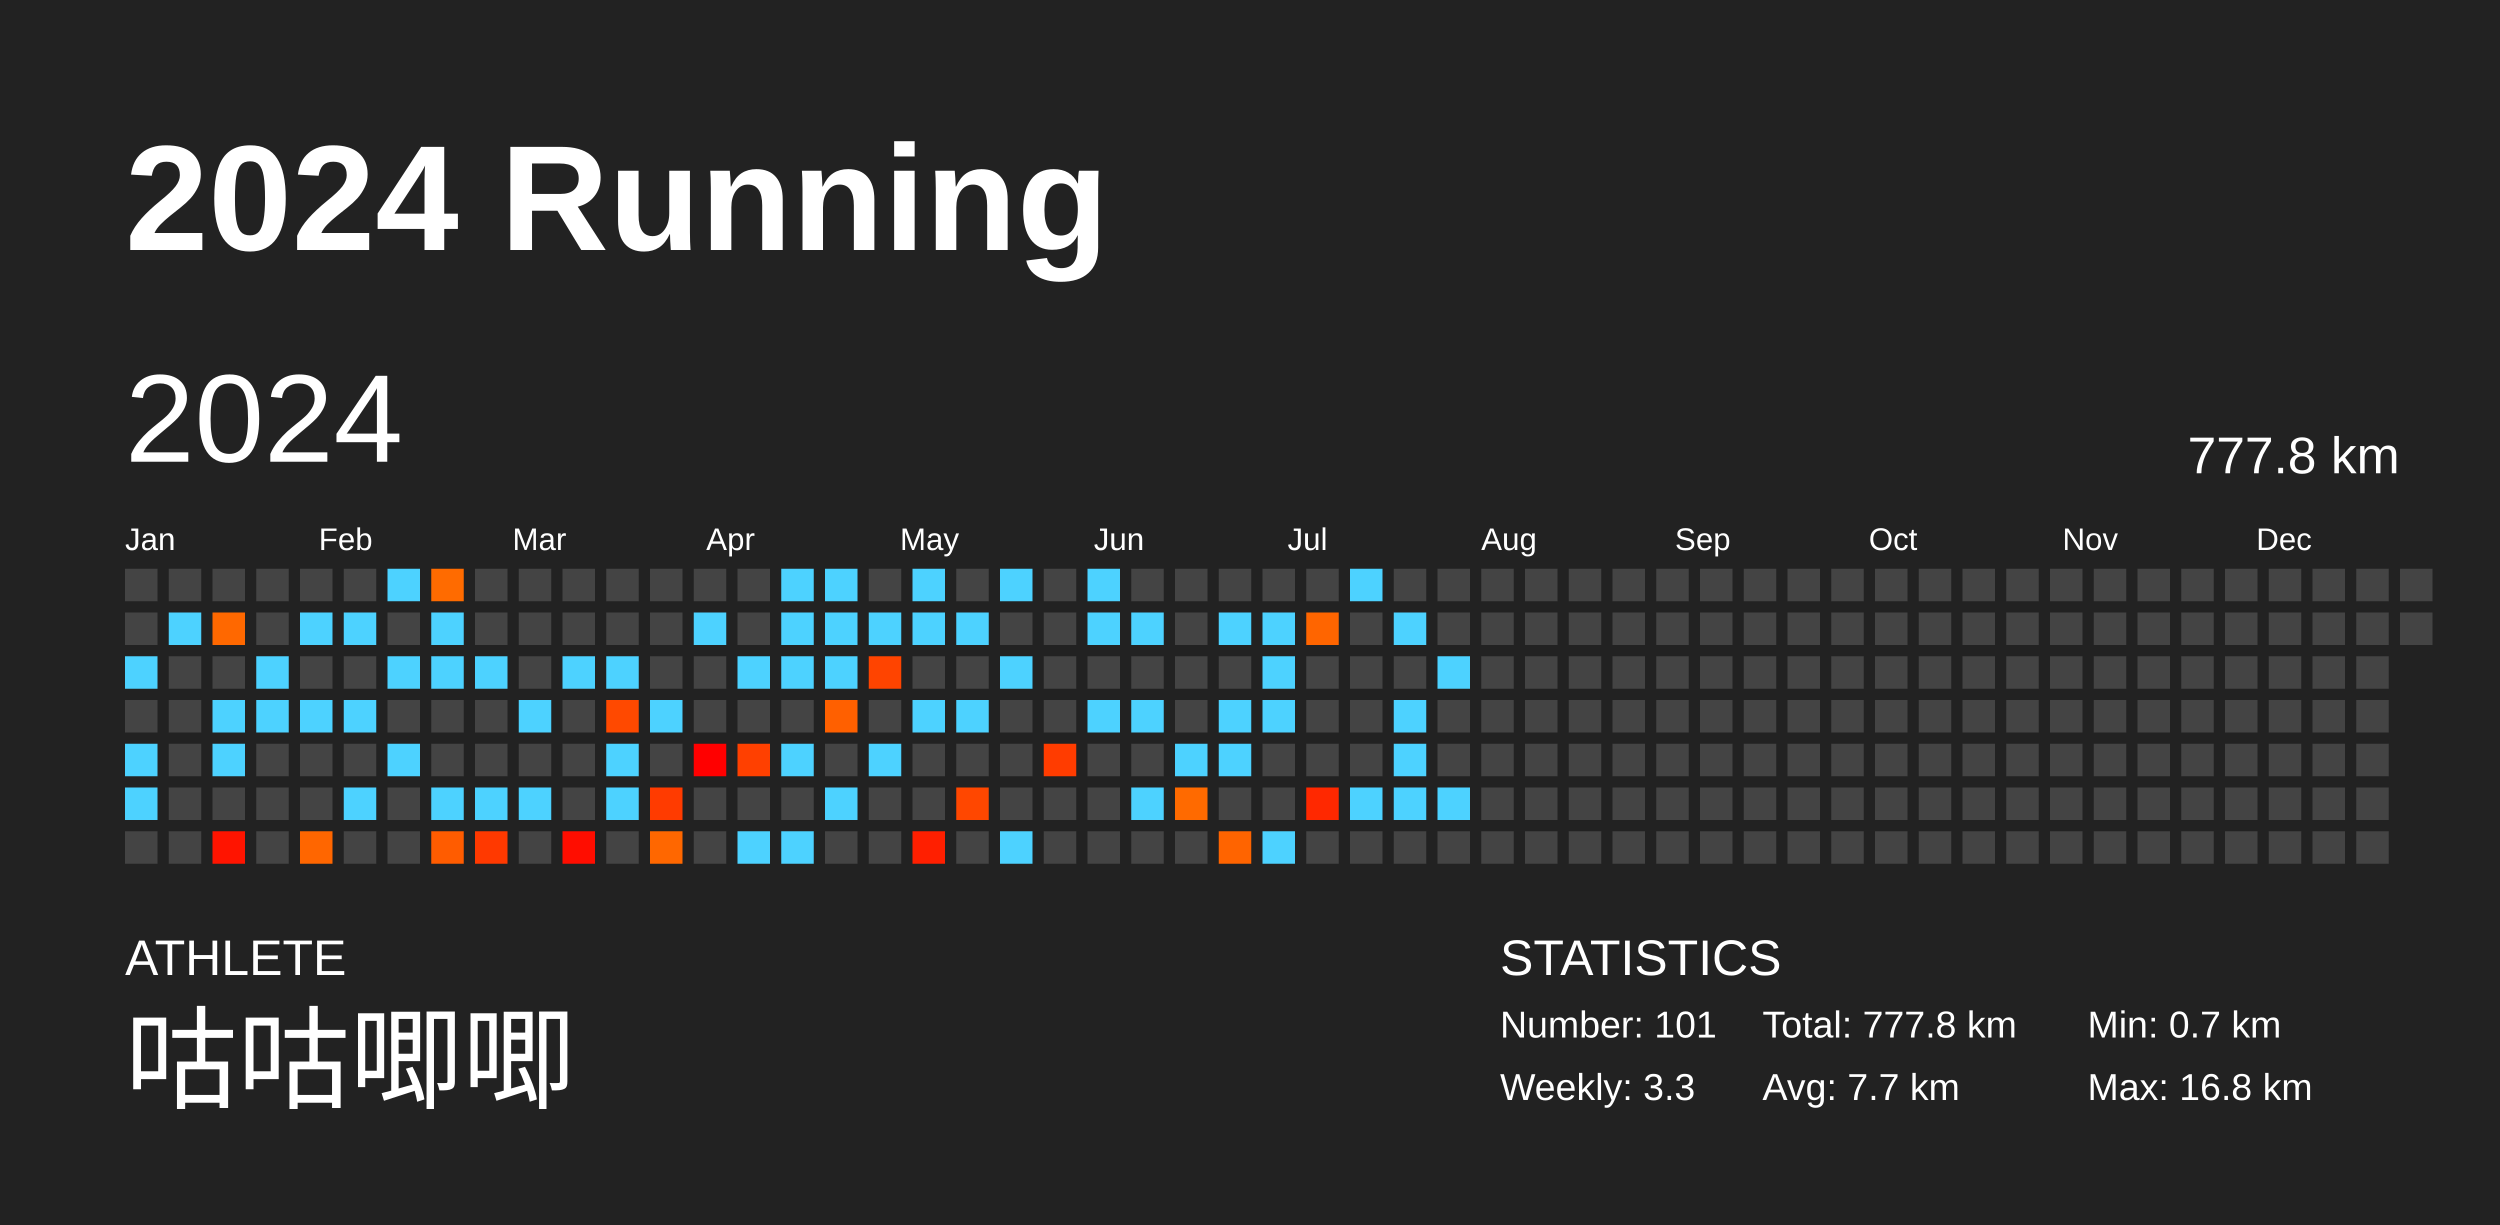
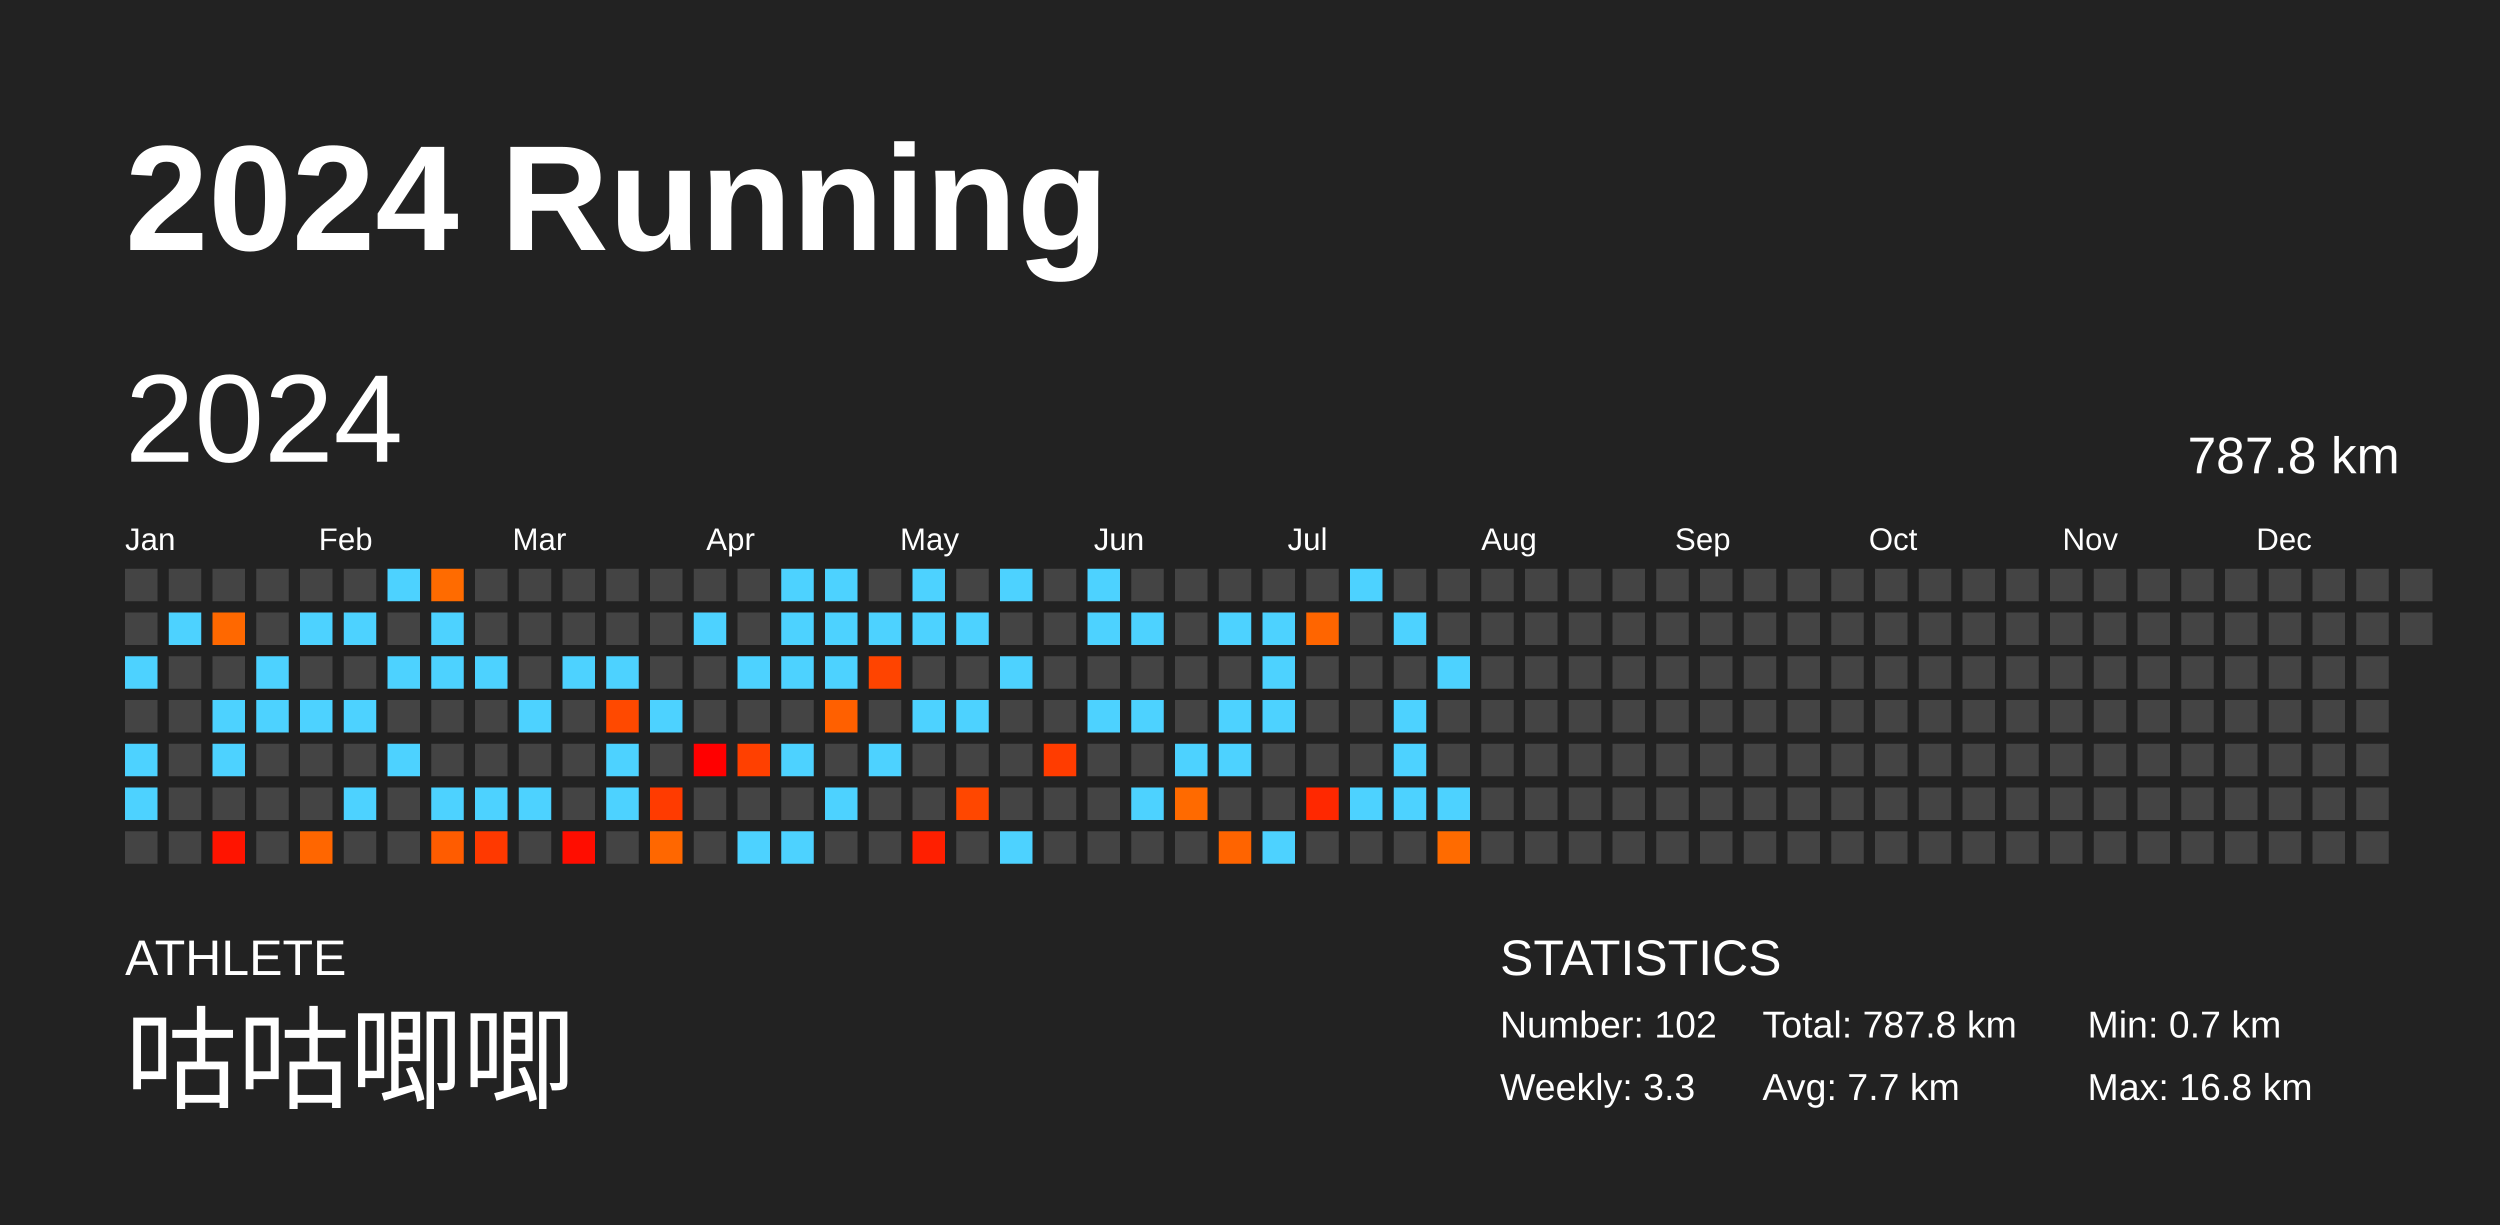
<svg xmlns="http://www.w3.org/2000/svg" baseProfile="full" height="98mm" version="1.1" viewBox="0,0,200,98" width="200mm">
  <defs />
  <rect fill="#222222" height="98" width="200" x="0" y="0" />
  <text fill="#FFFFFF" style="font-size:12px; font-family:Arial; font-weight:bold;" x="10" y="20">2024 Running</text>
  <text fill="#FFFFFF" style="font-size:4px; font-family:Arial" x="10" y="78">ATHLETE</text>
  <text fill="#FFFFFF" style="font-size:9px; font-family:Arial" x="10" y="88">咕咕唧唧</text>
  <text fill="#FFFFFF" style="font-size:4px; font-family:Arial" x="120" y="78">STATISTICS</text>
-   <text fill="#FFFFFF" style="font-size:3px; font-family:Arial" x="120" y="83">Number: 101</text>
+   <text fill="#FFFFFF" style="font-size:3px; font-family:Arial" x="120" y="83">Number: 102</text>
  <text fill="#FFFFFF" style="font-size:3px; font-family:Arial" x="120" y="88">Weekly: 3.3</text>
-   <text fill="#FFFFFF" style="font-size:3px; font-family:Arial" x="141" y="83">Total: 777.8 km</text>
+   <text fill="#FFFFFF" style="font-size:3px; font-family:Arial" x="141" y="83">Total: 787.8 km</text>
  <text fill="#FFFFFF" style="font-size:3px; font-family:Arial" x="141" y="88">Avg: 7.7 km</text>
  <text fill="#FFFFFF" style="font-size:3px; font-family:Arial" x="167" y="83">Min: 0.7 km</text>
  <text fill="#FFFFFF" style="font-size:3px; font-family:Arial" x="167" y="88">Max: 16.8 km</text>
  <text dominant-baseline="hanging" fill="#FFFFFF" style="font-size:10.0px; font-family:Arial;" x="10" y="30">2024</text>
-   <text dominant-baseline="hanging" fill="#FFFFFF" style="font-size:4.125px; font-family:Arial;" x="175" y="35">777.8 km</text>
+   <text dominant-baseline="hanging" fill="#FFFFFF" style="font-size:4.125px; font-family:Arial;" x="175" y="35">787.8 km</text>
  <text fill="#FFFFFF" style="font-size:2.5px; font-family:Arial" x="10.0" y="44">Jan</text>
  <text fill="#FFFFFF" style="font-size:2.5px; font-family:Arial" x="25.5" y="44">Feb</text>
  <text fill="#FFFFFF" style="font-size:2.5px; font-family:Arial" x="41.0" y="44">Mar</text>
  <text fill="#FFFFFF" style="font-size:2.5px; font-family:Arial" x="56.5" y="44">Apr</text>
  <text fill="#FFFFFF" style="font-size:2.5px; font-family:Arial" x="72.0" y="44">May</text>
  <text fill="#FFFFFF" style="font-size:2.5px; font-family:Arial" x="87.5" y="44">Jun</text>
  <text fill="#FFFFFF" style="font-size:2.5px; font-family:Arial" x="103.0" y="44">Jul</text>
  <text fill="#FFFFFF" style="font-size:2.5px; font-family:Arial" x="118.5" y="44">Aug</text>
  <text fill="#FFFFFF" style="font-size:2.5px; font-family:Arial" x="134.0" y="44">Sep</text>
  <text fill="#FFFFFF" style="font-size:2.5px; font-family:Arial" x="149.5" y="44">Oct</text>
  <text fill="#FFFFFF" style="font-size:2.5px; font-family:Arial" x="165.0" y="44">Nov</text>
  <text fill="#FFFFFF" style="font-size:2.5px; font-family:Arial" x="180.5" y="44">Dec</text>
  <rect fill="#444444" height="2.6" width="2.6" x="10.0" y="45.5" />
  <rect fill="#444444" height="2.6" width="2.6" x="10.0" y="49.0" />
  <rect fill="#4dd2ff" height="2.6" width="2.6" x="10.0" y="52.5" />
  <rect fill="#444444" height="2.6" width="2.6" x="10.0" y="56.0" />
  <rect fill="#4dd2ff" height="2.6" width="2.6" x="10.0" y="59.5" />
  <rect fill="#4dd2ff" height="2.6" width="2.6" x="10.0" y="63.0" />
  <rect fill="#444444" height="2.6" width="2.6" x="10.0" y="66.5" />
  <rect fill="#444444" height="2.6" width="2.6" x="13.5" y="45.5" />
  <rect fill="#4dd2ff" height="2.6" width="2.6" x="13.5" y="49.0" />
  <rect fill="#444444" height="2.6" width="2.6" x="13.5" y="52.5" />
  <rect fill="#444444" height="2.6" width="2.6" x="13.5" y="56.0" />
  <rect fill="#444444" height="2.6" width="2.6" x="13.5" y="59.5" />
  <rect fill="#444444" height="2.6" width="2.6" x="13.5" y="63.0" />
  <rect fill="#444444" height="2.6" width="2.6" x="13.5" y="66.5" />
  <rect fill="#444444" height="2.6" width="2.6" x="17.0" y="45.5" />
  <rect fill="#ff6800" height="2.6" width="2.6" x="17.0" y="49.0" />
  <rect fill="#444444" height="2.6" width="2.6" x="17.0" y="52.5" />
  <rect fill="#4dd2ff" height="2.6" width="2.6" x="17.0" y="56.0" />
  <rect fill="#4dd2ff" height="2.6" width="2.6" x="17.0" y="59.5" />
  <rect fill="#444444" height="2.6" width="2.6" x="17.0" y="63.0" />
  <rect fill="#ff1400" height="2.6" width="2.6" x="17.0" y="66.5" />
  <rect fill="#444444" height="2.6" width="2.6" x="20.5" y="45.5" />
  <rect fill="#444444" height="2.6" width="2.6" x="20.5" y="49.0" />
  <rect fill="#4dd2ff" height="2.6" width="2.6" x="20.5" y="52.5" />
  <rect fill="#4dd2ff" height="2.6" width="2.6" x="20.5" y="56.0" />
  <rect fill="#444444" height="2.6" width="2.6" x="20.5" y="59.5" />
  <rect fill="#444444" height="2.6" width="2.6" x="20.5" y="63.0" />
  <rect fill="#444444" height="2.6" width="2.6" x="20.5" y="66.5" />
  <rect fill="#444444" height="2.6" width="2.6" x="24.0" y="45.5" />
  <rect fill="#4dd2ff" height="2.6" width="2.6" x="24.0" y="49.0" />
  <rect fill="#444444" height="2.6" width="2.6" x="24.0" y="52.5" />
  <rect fill="#4dd2ff" height="2.6" width="2.6" x="24.0" y="56.0" />
  <rect fill="#444444" height="2.6" width="2.6" x="24.0" y="59.5" />
  <rect fill="#444444" height="2.6" width="2.6" x="24.0" y="63.0" />
  <rect fill="#ff6600" height="2.6" width="2.6" x="24.0" y="66.5" />
  <rect fill="#444444" height="2.6" width="2.6" x="27.5" y="45.5" />
  <rect fill="#4dd2ff" height="2.6" width="2.6" x="27.5" y="49.0" />
  <rect fill="#444444" height="2.6" width="2.6" x="27.5" y="52.5" />
  <rect fill="#4dd2ff" height="2.6" width="2.6" x="27.5" y="56.0" />
  <rect fill="#444444" height="2.6" width="2.6" x="27.5" y="59.5" />
  <rect fill="#4dd2ff" height="2.6" width="2.6" x="27.5" y="63.0" />
  <rect fill="#444444" height="2.6" width="2.6" x="27.5" y="66.5" />
  <rect fill="#4dd2ff" height="2.6" width="2.6" x="31.0" y="45.5" />
  <rect fill="#444444" height="2.6" width="2.6" x="31.0" y="49.0" />
  <rect fill="#4dd2ff" height="2.6" width="2.6" x="31.0" y="52.5" />
  <rect fill="#444444" height="2.6" width="2.6" x="31.0" y="56.0" />
  <rect fill="#4dd2ff" height="2.6" width="2.6" x="31.0" y="59.5" />
  <rect fill="#444444" height="2.6" width="2.6" x="31.0" y="63.0" />
  <rect fill="#444444" height="2.6" width="2.6" x="31.0" y="66.5" />
  <rect fill="#ff6b00" height="2.6" width="2.6" x="34.5" y="45.5" />
  <rect fill="#4dd2ff" height="2.6" width="2.6" x="34.5" y="49.0" />
  <rect fill="#4dd2ff" height="2.6" width="2.6" x="34.5" y="52.5" />
  <rect fill="#444444" height="2.6" width="2.6" x="34.5" y="56.0" />
  <rect fill="#444444" height="2.6" width="2.6" x="34.5" y="59.5" />
  <rect fill="#4dd2ff" height="2.6" width="2.6" x="34.5" y="63.0" />
  <rect fill="#ff5c00" height="2.6" width="2.6" x="34.5" y="66.5" />
  <rect fill="#444444" height="2.6" width="2.6" x="38.0" y="45.5" />
  <rect fill="#444444" height="2.6" width="2.6" x="38.0" y="49.0" />
  <rect fill="#4dd2ff" height="2.6" width="2.6" x="38.0" y="52.5" />
  <rect fill="#444444" height="2.6" width="2.6" x="38.0" y="56.0" />
  <rect fill="#444444" height="2.6" width="2.6" x="38.0" y="59.5" />
  <rect fill="#4dd2ff" height="2.6" width="2.6" x="38.0" y="63.0" />
  <rect fill="#ff3900" height="2.6" width="2.6" x="38.0" y="66.5" />
  <rect fill="#444444" height="2.6" width="2.6" x="41.5" y="45.5" />
  <rect fill="#444444" height="2.6" width="2.6" x="41.5" y="49.0" />
  <rect fill="#444444" height="2.6" width="2.6" x="41.5" y="52.5" />
  <rect fill="#4dd2ff" height="2.6" width="2.6" x="41.5" y="56.0" />
  <rect fill="#444444" height="2.6" width="2.6" x="41.5" y="59.5" />
  <rect fill="#4dd2ff" height="2.6" width="2.6" x="41.5" y="63.0" />
  <rect fill="#444444" height="2.6" width="2.6" x="41.5" y="66.5" />
  <rect fill="#444444" height="2.6" width="2.6" x="45.0" y="45.5" />
  <rect fill="#444444" height="2.6" width="2.6" x="45.0" y="49.0" />
  <rect fill="#4dd2ff" height="2.6" width="2.6" x="45.0" y="52.5" />
  <rect fill="#444444" height="2.6" width="2.6" x="45.0" y="56.0" />
  <rect fill="#444444" height="2.6" width="2.6" x="45.0" y="59.5" />
  <rect fill="#444444" height="2.6" width="2.6" x="45.0" y="63.0" />
  <rect fill="#ff0d00" height="2.6" width="2.6" x="45.0" y="66.5" />
  <rect fill="#444444" height="2.6" width="2.6" x="48.5" y="45.5" />
  <rect fill="#444444" height="2.6" width="2.6" x="48.5" y="49.0" />
  <rect fill="#4dd2ff" height="2.6" width="2.6" x="48.5" y="52.5" />
  <rect fill="#ff4900" height="2.6" width="2.6" x="48.5" y="56.0" />
  <rect fill="#4dd2ff" height="2.6" width="2.6" x="48.5" y="59.5" />
  <rect fill="#4dd2ff" height="2.6" width="2.6" x="48.5" y="63.0" />
  <rect fill="#444444" height="2.6" width="2.6" x="48.5" y="66.5" />
  <rect fill="#444444" height="2.6" width="2.6" x="52.0" y="45.5" />
  <rect fill="#444444" height="2.6" width="2.6" x="52.0" y="49.0" />
  <rect fill="#444444" height="2.6" width="2.6" x="52.0" y="52.5" />
  <rect fill="#4dd2ff" height="2.6" width="2.6" x="52.0" y="56.0" />
  <rect fill="#444444" height="2.6" width="2.6" x="52.0" y="59.5" />
  <rect fill="#ff3b00" height="2.6" width="2.6" x="52.0" y="63.0" />
  <rect fill="#ff6700" height="2.6" width="2.6" x="52.0" y="66.5" />
  <rect fill="#444444" height="2.6" width="2.6" x="55.5" y="45.5" />
  <rect fill="#4dd2ff" height="2.6" width="2.6" x="55.5" y="49.0" />
  <rect fill="#444444" height="2.6" width="2.6" x="55.5" y="52.5" />
  <rect fill="#444444" height="2.6" width="2.6" x="55.5" y="56.0" />
  <rect fill="#ff0000" height="2.6" width="2.6" x="55.5" y="59.5" />
  <rect fill="#444444" height="2.6" width="2.6" x="55.5" y="63.0" />
  <rect fill="#444444" height="2.6" width="2.6" x="55.5" y="66.5" />
  <rect fill="#444444" height="2.6" width="2.6" x="59.0" y="45.5" />
  <rect fill="#444444" height="2.6" width="2.6" x="59.0" y="49.0" />
  <rect fill="#4dd2ff" height="2.6" width="2.6" x="59.0" y="52.5" />
  <rect fill="#444444" height="2.6" width="2.6" x="59.0" y="56.0" />
  <rect fill="#ff4000" height="2.6" width="2.6" x="59.0" y="59.5" />
  <rect fill="#444444" height="2.6" width="2.6" x="59.0" y="63.0" />
  <rect fill="#4dd2ff" height="2.6" width="2.6" x="59.0" y="66.5" />
  <rect fill="#4dd2ff" height="2.6" width="2.6" x="62.5" y="45.5" />
  <rect fill="#4dd2ff" height="2.6" width="2.6" x="62.5" y="49.0" />
  <rect fill="#4dd2ff" height="2.6" width="2.6" x="62.5" y="52.5" />
  <rect fill="#444444" height="2.6" width="2.6" x="62.5" y="56.0" />
  <rect fill="#4dd2ff" height="2.6" width="2.6" x="62.5" y="59.5" />
  <rect fill="#444444" height="2.6" width="2.6" x="62.5" y="63.0" />
  <rect fill="#4dd2ff" height="2.6" width="2.6" x="62.5" y="66.5" />
  <rect fill="#4dd2ff" height="2.6" width="2.6" x="66.0" y="45.5" />
  <rect fill="#4dd2ff" height="2.6" width="2.6" x="66.0" y="49.0" />
  <rect fill="#4dd2ff" height="2.6" width="2.6" x="66.0" y="52.5" />
  <rect fill="#ff6000" height="2.6" width="2.6" x="66.0" y="56.0" />
  <rect fill="#444444" height="2.6" width="2.6" x="66.0" y="59.5" />
  <rect fill="#4dd2ff" height="2.6" width="2.6" x="66.0" y="63.0" />
  <rect fill="#444444" height="2.6" width="2.6" x="66.0" y="66.5" />
  <rect fill="#444444" height="2.6" width="2.6" x="69.5" y="45.5" />
  <rect fill="#4dd2ff" height="2.6" width="2.6" x="69.5" y="49.0" />
  <rect fill="#ff4400" height="2.6" width="2.6" x="69.5" y="52.5" />
  <rect fill="#444444" height="2.6" width="2.6" x="69.5" y="56.0" />
  <rect fill="#4dd2ff" height="2.6" width="2.6" x="69.5" y="59.5" />
  <rect fill="#444444" height="2.6" width="2.6" x="69.5" y="63.0" />
  <rect fill="#444444" height="2.6" width="2.6" x="69.5" y="66.5" />
  <rect fill="#4dd2ff" height="2.6" width="2.6" x="73.0" y="45.5" />
  <rect fill="#4dd2ff" height="2.6" width="2.6" x="73.0" y="49.0" />
  <rect fill="#444444" height="2.6" width="2.6" x="73.0" y="52.5" />
  <rect fill="#4dd2ff" height="2.6" width="2.6" x="73.0" y="56.0" />
  <rect fill="#444444" height="2.6" width="2.6" x="73.0" y="59.5" />
  <rect fill="#444444" height="2.6" width="2.6" x="73.0" y="63.0" />
  <rect fill="#ff1f00" height="2.6" width="2.6" x="73.0" y="66.5" />
  <rect fill="#444444" height="2.6" width="2.6" x="76.5" y="45.5" />
  <rect fill="#4dd2ff" height="2.6" width="2.6" x="76.5" y="49.0" />
  <rect fill="#444444" height="2.6" width="2.6" x="76.5" y="52.5" />
  <rect fill="#4dd2ff" height="2.6" width="2.6" x="76.5" y="56.0" />
  <rect fill="#444444" height="2.6" width="2.6" x="76.5" y="59.5" />
  <rect fill="#ff4700" height="2.6" width="2.6" x="76.5" y="63.0" />
  <rect fill="#444444" height="2.6" width="2.6" x="76.5" y="66.5" />
  <rect fill="#4dd2ff" height="2.6" width="2.6" x="80.0" y="45.5" />
  <rect fill="#444444" height="2.6" width="2.6" x="80.0" y="49.0" />
  <rect fill="#4dd2ff" height="2.6" width="2.6" x="80.0" y="52.5" />
  <rect fill="#444444" height="2.6" width="2.6" x="80.0" y="56.0" />
  <rect fill="#444444" height="2.6" width="2.6" x="80.0" y="59.5" />
  <rect fill="#444444" height="2.6" width="2.6" x="80.0" y="63.0" />
  <rect fill="#4dd2ff" height="2.6" width="2.6" x="80.0" y="66.5" />
  <rect fill="#444444" height="2.6" width="2.6" x="83.5" y="45.5" />
  <rect fill="#444444" height="2.6" width="2.6" x="83.5" y="49.0" />
  <rect fill="#444444" height="2.6" width="2.6" x="83.5" y="52.5" />
  <rect fill="#444444" height="2.6" width="2.6" x="83.5" y="56.0" />
  <rect fill="#ff3c00" height="2.6" width="2.6" x="83.5" y="59.5" />
  <rect fill="#444444" height="2.6" width="2.6" x="83.5" y="63.0" />
  <rect fill="#444444" height="2.6" width="2.6" x="83.5" y="66.5" />
  <rect fill="#4dd2ff" height="2.6" width="2.6" x="87.0" y="45.5" />
  <rect fill="#4dd2ff" height="2.6" width="2.6" x="87.0" y="49.0" />
  <rect fill="#444444" height="2.6" width="2.6" x="87.0" y="52.5" />
  <rect fill="#4dd2ff" height="2.6" width="2.6" x="87.0" y="56.0" />
  <rect fill="#444444" height="2.6" width="2.6" x="87.0" y="59.5" />
  <rect fill="#444444" height="2.6" width="2.6" x="87.0" y="63.0" />
  <rect fill="#444444" height="2.6" width="2.6" x="87.0" y="66.5" />
  <rect fill="#444444" height="2.6" width="2.6" x="90.5" y="45.5" />
  <rect fill="#4dd2ff" height="2.6" width="2.6" x="90.5" y="49.0" />
  <rect fill="#444444" height="2.6" width="2.6" x="90.5" y="52.5" />
  <rect fill="#4dd2ff" height="2.6" width="2.6" x="90.5" y="56.0" />
  <rect fill="#444444" height="2.6" width="2.6" x="90.5" y="59.5" />
  <rect fill="#4dd2ff" height="2.6" width="2.6" x="90.5" y="63.0" />
  <rect fill="#444444" height="2.6" width="2.6" x="90.5" y="66.5" />
  <rect fill="#444444" height="2.6" width="2.6" x="94.0" y="45.5" />
  <rect fill="#444444" height="2.6" width="2.6" x="94.0" y="49.0" />
  <rect fill="#444444" height="2.6" width="2.6" x="94.0" y="52.5" />
  <rect fill="#444444" height="2.6" width="2.6" x="94.0" y="56.0" />
  <rect fill="#4dd2ff" height="2.6" width="2.6" x="94.0" y="59.5" />
  <rect fill="#ff6a00" height="2.6" width="2.6" x="94.0" y="63.0" />
  <rect fill="#444444" height="2.6" width="2.6" x="94.0" y="66.5" />
  <rect fill="#444444" height="2.6" width="2.6" x="97.5" y="45.5" />
  <rect fill="#4dd2ff" height="2.6" width="2.6" x="97.5" y="49.0" />
  <rect fill="#444444" height="2.6" width="2.6" x="97.5" y="52.5" />
  <rect fill="#4dd2ff" height="2.6" width="2.6" x="97.5" y="56.0" />
  <rect fill="#4dd2ff" height="2.6" width="2.6" x="97.5" y="59.5" />
  <rect fill="#444444" height="2.6" width="2.6" x="97.5" y="63.0" />
  <rect fill="#ff6400" height="2.6" width="2.6" x="97.5" y="66.5" />
  <rect fill="#444444" height="2.6" width="2.6" x="101.0" y="45.5" />
  <rect fill="#4dd2ff" height="2.6" width="2.6" x="101.0" y="49.0" />
  <rect fill="#4dd2ff" height="2.6" width="2.6" x="101.0" y="52.5" />
  <rect fill="#4dd2ff" height="2.6" width="2.6" x="101.0" y="56.0" />
  <rect fill="#444444" height="2.6" width="2.6" x="101.0" y="59.5" />
  <rect fill="#444444" height="2.6" width="2.6" x="101.0" y="63.0" />
  <rect fill="#4dd2ff" height="2.6" width="2.6" x="101.0" y="66.5" />
  <rect fill="#444444" height="2.6" width="2.6" x="104.5" y="45.5" />
  <rect fill="#ff6500" height="2.6" width="2.6" x="104.5" y="49.0" />
  <rect fill="#444444" height="2.6" width="2.6" x="104.5" y="52.5" />
  <rect fill="#444444" height="2.6" width="2.6" x="104.5" y="56.0" />
  <rect fill="#444444" height="2.6" width="2.6" x="104.5" y="59.5" />
  <rect fill="#ff2800" height="2.6" width="2.6" x="104.5" y="63.0" />
  <rect fill="#444444" height="2.6" width="2.6" x="104.5" y="66.5" />
  <rect fill="#4dd2ff" height="2.6" width="2.6" x="108.0" y="45.5" />
  <rect fill="#444444" height="2.6" width="2.6" x="108.0" y="49.0" />
  <rect fill="#444444" height="2.6" width="2.6" x="108.0" y="52.5" />
  <rect fill="#444444" height="2.6" width="2.6" x="108.0" y="56.0" />
  <rect fill="#444444" height="2.6" width="2.6" x="108.0" y="59.5" />
  <rect fill="#4dd2ff" height="2.6" width="2.6" x="108.0" y="63.0" />
  <rect fill="#444444" height="2.6" width="2.6" x="108.0" y="66.5" />
  <rect fill="#444444" height="2.6" width="2.6" x="111.5" y="45.5" />
  <rect fill="#4dd2ff" height="2.6" width="2.6" x="111.5" y="49.0" />
  <rect fill="#444444" height="2.6" width="2.6" x="111.5" y="52.5" />
  <rect fill="#4dd2ff" height="2.6" width="2.6" x="111.5" y="56.0" />
  <rect fill="#4dd2ff" height="2.6" width="2.6" x="111.5" y="59.5" />
  <rect fill="#4dd2ff" height="2.6" width="2.6" x="111.5" y="63.0" />
  <rect fill="#444444" height="2.6" width="2.6" x="111.5" y="66.5" />
  <rect fill="#444444" height="2.6" width="2.6" x="115.0" y="45.5" />
  <rect fill="#444444" height="2.6" width="2.6" x="115.0" y="49.0" />
  <rect fill="#4dd2ff" height="2.6" width="2.6" x="115.0" y="52.5" />
  <rect fill="#444444" height="2.6" width="2.6" x="115.0" y="56.0" />
  <rect fill="#444444" height="2.6" width="2.6" x="115.0" y="59.5" />
  <rect fill="#4dd2ff" height="2.6" width="2.6" x="115.0" y="63.0" />
-   <rect fill="#444444" height="2.6" width="2.6" x="115.0" y="66.5" />
+   <rect fill="#ff6b00" height="2.6" width="2.6" x="115.0" y="66.5" />
  <rect fill="#444444" height="2.6" width="2.6" x="118.5" y="45.5" />
  <rect fill="#444444" height="2.6" width="2.6" x="118.5" y="49.0" />
  <rect fill="#444444" height="2.6" width="2.6" x="118.5" y="52.5" />
  <rect fill="#444444" height="2.6" width="2.6" x="118.5" y="56.0" />
  <rect fill="#444444" height="2.6" width="2.6" x="118.5" y="59.5" />
  <rect fill="#444444" height="2.6" width="2.6" x="118.5" y="63.0" />
  <rect fill="#444444" height="2.6" width="2.6" x="118.5" y="66.5" />
  <rect fill="#444444" height="2.6" width="2.6" x="122.0" y="45.5" />
  <rect fill="#444444" height="2.6" width="2.6" x="122.0" y="49.0" />
  <rect fill="#444444" height="2.6" width="2.6" x="122.0" y="52.5" />
  <rect fill="#444444" height="2.6" width="2.6" x="122.0" y="56.0" />
  <rect fill="#444444" height="2.6" width="2.6" x="122.0" y="59.5" />
  <rect fill="#444444" height="2.6" width="2.6" x="122.0" y="63.0" />
  <rect fill="#444444" height="2.6" width="2.6" x="122.0" y="66.5" />
  <rect fill="#444444" height="2.6" width="2.6" x="125.5" y="45.5" />
  <rect fill="#444444" height="2.6" width="2.6" x="125.5" y="49.0" />
  <rect fill="#444444" height="2.6" width="2.6" x="125.5" y="52.5" />
  <rect fill="#444444" height="2.6" width="2.6" x="125.5" y="56.0" />
  <rect fill="#444444" height="2.6" width="2.6" x="125.5" y="59.5" />
  <rect fill="#444444" height="2.6" width="2.6" x="125.5" y="63.0" />
  <rect fill="#444444" height="2.6" width="2.6" x="125.5" y="66.5" />
  <rect fill="#444444" height="2.6" width="2.6" x="129.0" y="45.5" />
  <rect fill="#444444" height="2.6" width="2.6" x="129.0" y="49.0" />
  <rect fill="#444444" height="2.6" width="2.6" x="129.0" y="52.5" />
  <rect fill="#444444" height="2.6" width="2.6" x="129.0" y="56.0" />
  <rect fill="#444444" height="2.6" width="2.6" x="129.0" y="59.5" />
  <rect fill="#444444" height="2.6" width="2.6" x="129.0" y="63.0" />
  <rect fill="#444444" height="2.6" width="2.6" x="129.0" y="66.5" />
  <rect fill="#444444" height="2.6" width="2.6" x="132.5" y="45.5" />
  <rect fill="#444444" height="2.6" width="2.6" x="132.5" y="49.0" />
  <rect fill="#444444" height="2.6" width="2.6" x="132.5" y="52.5" />
  <rect fill="#444444" height="2.6" width="2.6" x="132.5" y="56.0" />
  <rect fill="#444444" height="2.6" width="2.6" x="132.5" y="59.5" />
  <rect fill="#444444" height="2.6" width="2.6" x="132.5" y="63.0" />
  <rect fill="#444444" height="2.6" width="2.6" x="132.5" y="66.5" />
  <rect fill="#444444" height="2.6" width="2.6" x="136.0" y="45.5" />
  <rect fill="#444444" height="2.6" width="2.6" x="136.0" y="49.0" />
  <rect fill="#444444" height="2.6" width="2.6" x="136.0" y="52.5" />
  <rect fill="#444444" height="2.6" width="2.6" x="136.0" y="56.0" />
  <rect fill="#444444" height="2.6" width="2.6" x="136.0" y="59.5" />
  <rect fill="#444444" height="2.6" width="2.6" x="136.0" y="63.0" />
  <rect fill="#444444" height="2.6" width="2.6" x="136.0" y="66.5" />
  <rect fill="#444444" height="2.6" width="2.6" x="139.5" y="45.5" />
  <rect fill="#444444" height="2.6" width="2.6" x="139.5" y="49.0" />
  <rect fill="#444444" height="2.6" width="2.6" x="139.5" y="52.5" />
  <rect fill="#444444" height="2.6" width="2.6" x="139.5" y="56.0" />
  <rect fill="#444444" height="2.6" width="2.6" x="139.5" y="59.5" />
  <rect fill="#444444" height="2.6" width="2.6" x="139.5" y="63.0" />
  <rect fill="#444444" height="2.6" width="2.6" x="139.5" y="66.5" />
  <rect fill="#444444" height="2.6" width="2.6" x="143.0" y="45.5" />
  <rect fill="#444444" height="2.6" width="2.6" x="143.0" y="49.0" />
  <rect fill="#444444" height="2.6" width="2.6" x="143.0" y="52.5" />
  <rect fill="#444444" height="2.6" width="2.6" x="143.0" y="56.0" />
  <rect fill="#444444" height="2.6" width="2.6" x="143.0" y="59.5" />
  <rect fill="#444444" height="2.6" width="2.6" x="143.0" y="63.0" />
  <rect fill="#444444" height="2.6" width="2.6" x="143.0" y="66.5" />
  <rect fill="#444444" height="2.6" width="2.6" x="146.5" y="45.5" />
  <rect fill="#444444" height="2.6" width="2.6" x="146.5" y="49.0" />
  <rect fill="#444444" height="2.6" width="2.6" x="146.5" y="52.5" />
  <rect fill="#444444" height="2.6" width="2.6" x="146.5" y="56.0" />
  <rect fill="#444444" height="2.6" width="2.6" x="146.5" y="59.5" />
  <rect fill="#444444" height="2.6" width="2.6" x="146.5" y="63.0" />
  <rect fill="#444444" height="2.6" width="2.6" x="146.5" y="66.5" />
  <rect fill="#444444" height="2.6" width="2.6" x="150.0" y="45.5" />
  <rect fill="#444444" height="2.6" width="2.6" x="150.0" y="49.0" />
  <rect fill="#444444" height="2.6" width="2.6" x="150.0" y="52.5" />
  <rect fill="#444444" height="2.6" width="2.6" x="150.0" y="56.0" />
  <rect fill="#444444" height="2.6" width="2.6" x="150.0" y="59.5" />
  <rect fill="#444444" height="2.6" width="2.6" x="150.0" y="63.0" />
  <rect fill="#444444" height="2.6" width="2.6" x="150.0" y="66.5" />
  <rect fill="#444444" height="2.6" width="2.6" x="153.5" y="45.5" />
  <rect fill="#444444" height="2.6" width="2.6" x="153.5" y="49.0" />
  <rect fill="#444444" height="2.6" width="2.6" x="153.5" y="52.5" />
  <rect fill="#444444" height="2.6" width="2.6" x="153.5" y="56.0" />
  <rect fill="#444444" height="2.6" width="2.6" x="153.5" y="59.5" />
  <rect fill="#444444" height="2.6" width="2.6" x="153.5" y="63.0" />
  <rect fill="#444444" height="2.6" width="2.6" x="153.5" y="66.5" />
  <rect fill="#444444" height="2.6" width="2.6" x="157.0" y="45.5" />
  <rect fill="#444444" height="2.6" width="2.6" x="157.0" y="49.0" />
  <rect fill="#444444" height="2.6" width="2.6" x="157.0" y="52.5" />
  <rect fill="#444444" height="2.6" width="2.6" x="157.0" y="56.0" />
  <rect fill="#444444" height="2.6" width="2.6" x="157.0" y="59.5" />
  <rect fill="#444444" height="2.6" width="2.6" x="157.0" y="63.0" />
  <rect fill="#444444" height="2.6" width="2.6" x="157.0" y="66.5" />
  <rect fill="#444444" height="2.6" width="2.6" x="160.5" y="45.5" />
  <rect fill="#444444" height="2.6" width="2.6" x="160.5" y="49.0" />
  <rect fill="#444444" height="2.6" width="2.6" x="160.5" y="52.5" />
  <rect fill="#444444" height="2.6" width="2.6" x="160.5" y="56.0" />
  <rect fill="#444444" height="2.6" width="2.6" x="160.5" y="59.5" />
  <rect fill="#444444" height="2.6" width="2.6" x="160.5" y="63.0" />
  <rect fill="#444444" height="2.6" width="2.6" x="160.5" y="66.5" />
  <rect fill="#444444" height="2.6" width="2.6" x="164.0" y="45.5" />
  <rect fill="#444444" height="2.6" width="2.6" x="164.0" y="49.0" />
  <rect fill="#444444" height="2.6" width="2.6" x="164.0" y="52.5" />
  <rect fill="#444444" height="2.6" width="2.6" x="164.0" y="56.0" />
  <rect fill="#444444" height="2.6" width="2.6" x="164.0" y="59.5" />
  <rect fill="#444444" height="2.6" width="2.6" x="164.0" y="63.0" />
  <rect fill="#444444" height="2.6" width="2.6" x="164.0" y="66.5" />
  <rect fill="#444444" height="2.6" width="2.6" x="167.5" y="45.5" />
  <rect fill="#444444" height="2.6" width="2.6" x="167.5" y="49.0" />
  <rect fill="#444444" height="2.6" width="2.6" x="167.5" y="52.5" />
  <rect fill="#444444" height="2.6" width="2.6" x="167.5" y="56.0" />
  <rect fill="#444444" height="2.6" width="2.6" x="167.5" y="59.5" />
  <rect fill="#444444" height="2.6" width="2.6" x="167.5" y="63.0" />
  <rect fill="#444444" height="2.6" width="2.6" x="167.5" y="66.5" />
  <rect fill="#444444" height="2.6" width="2.6" x="171.0" y="45.5" />
  <rect fill="#444444" height="2.6" width="2.6" x="171.0" y="49.0" />
  <rect fill="#444444" height="2.6" width="2.6" x="171.0" y="52.5" />
  <rect fill="#444444" height="2.6" width="2.6" x="171.0" y="56.0" />
  <rect fill="#444444" height="2.6" width="2.6" x="171.0" y="59.5" />
  <rect fill="#444444" height="2.6" width="2.6" x="171.0" y="63.0" />
  <rect fill="#444444" height="2.6" width="2.6" x="171.0" y="66.5" />
  <rect fill="#444444" height="2.6" width="2.6" x="174.5" y="45.5" />
  <rect fill="#444444" height="2.6" width="2.6" x="174.5" y="49.0" />
  <rect fill="#444444" height="2.6" width="2.6" x="174.5" y="52.5" />
  <rect fill="#444444" height="2.6" width="2.6" x="174.5" y="56.0" />
  <rect fill="#444444" height="2.6" width="2.6" x="174.5" y="59.5" />
  <rect fill="#444444" height="2.6" width="2.6" x="174.5" y="63.0" />
  <rect fill="#444444" height="2.6" width="2.6" x="174.5" y="66.5" />
  <rect fill="#444444" height="2.6" width="2.6" x="178.0" y="45.5" />
  <rect fill="#444444" height="2.6" width="2.6" x="178.0" y="49.0" />
  <rect fill="#444444" height="2.6" width="2.6" x="178.0" y="52.5" />
  <rect fill="#444444" height="2.6" width="2.6" x="178.0" y="56.0" />
  <rect fill="#444444" height="2.6" width="2.6" x="178.0" y="59.5" />
  <rect fill="#444444" height="2.6" width="2.6" x="178.0" y="63.0" />
  <rect fill="#444444" height="2.6" width="2.6" x="178.0" y="66.5" />
  <rect fill="#444444" height="2.6" width="2.6" x="181.5" y="45.5" />
  <rect fill="#444444" height="2.6" width="2.6" x="181.5" y="49.0" />
  <rect fill="#444444" height="2.6" width="2.6" x="181.5" y="52.5" />
  <rect fill="#444444" height="2.6" width="2.6" x="181.5" y="56.0" />
  <rect fill="#444444" height="2.6" width="2.6" x="181.5" y="59.5" />
  <rect fill="#444444" height="2.6" width="2.6" x="181.5" y="63.0" />
  <rect fill="#444444" height="2.6" width="2.6" x="181.5" y="66.5" />
  <rect fill="#444444" height="2.6" width="2.6" x="185.0" y="45.5" />
  <rect fill="#444444" height="2.6" width="2.6" x="185.0" y="49.0" />
  <rect fill="#444444" height="2.6" width="2.6" x="185.0" y="52.5" />
  <rect fill="#444444" height="2.6" width="2.6" x="185.0" y="56.0" />
  <rect fill="#444444" height="2.6" width="2.6" x="185.0" y="59.5" />
  <rect fill="#444444" height="2.6" width="2.6" x="185.0" y="63.0" />
  <rect fill="#444444" height="2.6" width="2.6" x="185.0" y="66.5" />
  <rect fill="#444444" height="2.6" width="2.6" x="188.5" y="45.5" />
  <rect fill="#444444" height="2.6" width="2.6" x="188.5" y="49.0" />
  <rect fill="#444444" height="2.6" width="2.6" x="188.5" y="52.5" />
  <rect fill="#444444" height="2.6" width="2.6" x="188.5" y="56.0" />
  <rect fill="#444444" height="2.6" width="2.6" x="188.5" y="59.5" />
  <rect fill="#444444" height="2.6" width="2.6" x="188.5" y="63.0" />
  <rect fill="#444444" height="2.6" width="2.6" x="188.5" y="66.5" />
  <rect fill="#444444" height="2.6" width="2.6" x="192.0" y="45.5" />
  <rect fill="#444444" height="2.6" width="2.6" x="192.0" y="49.0" />
</svg>
